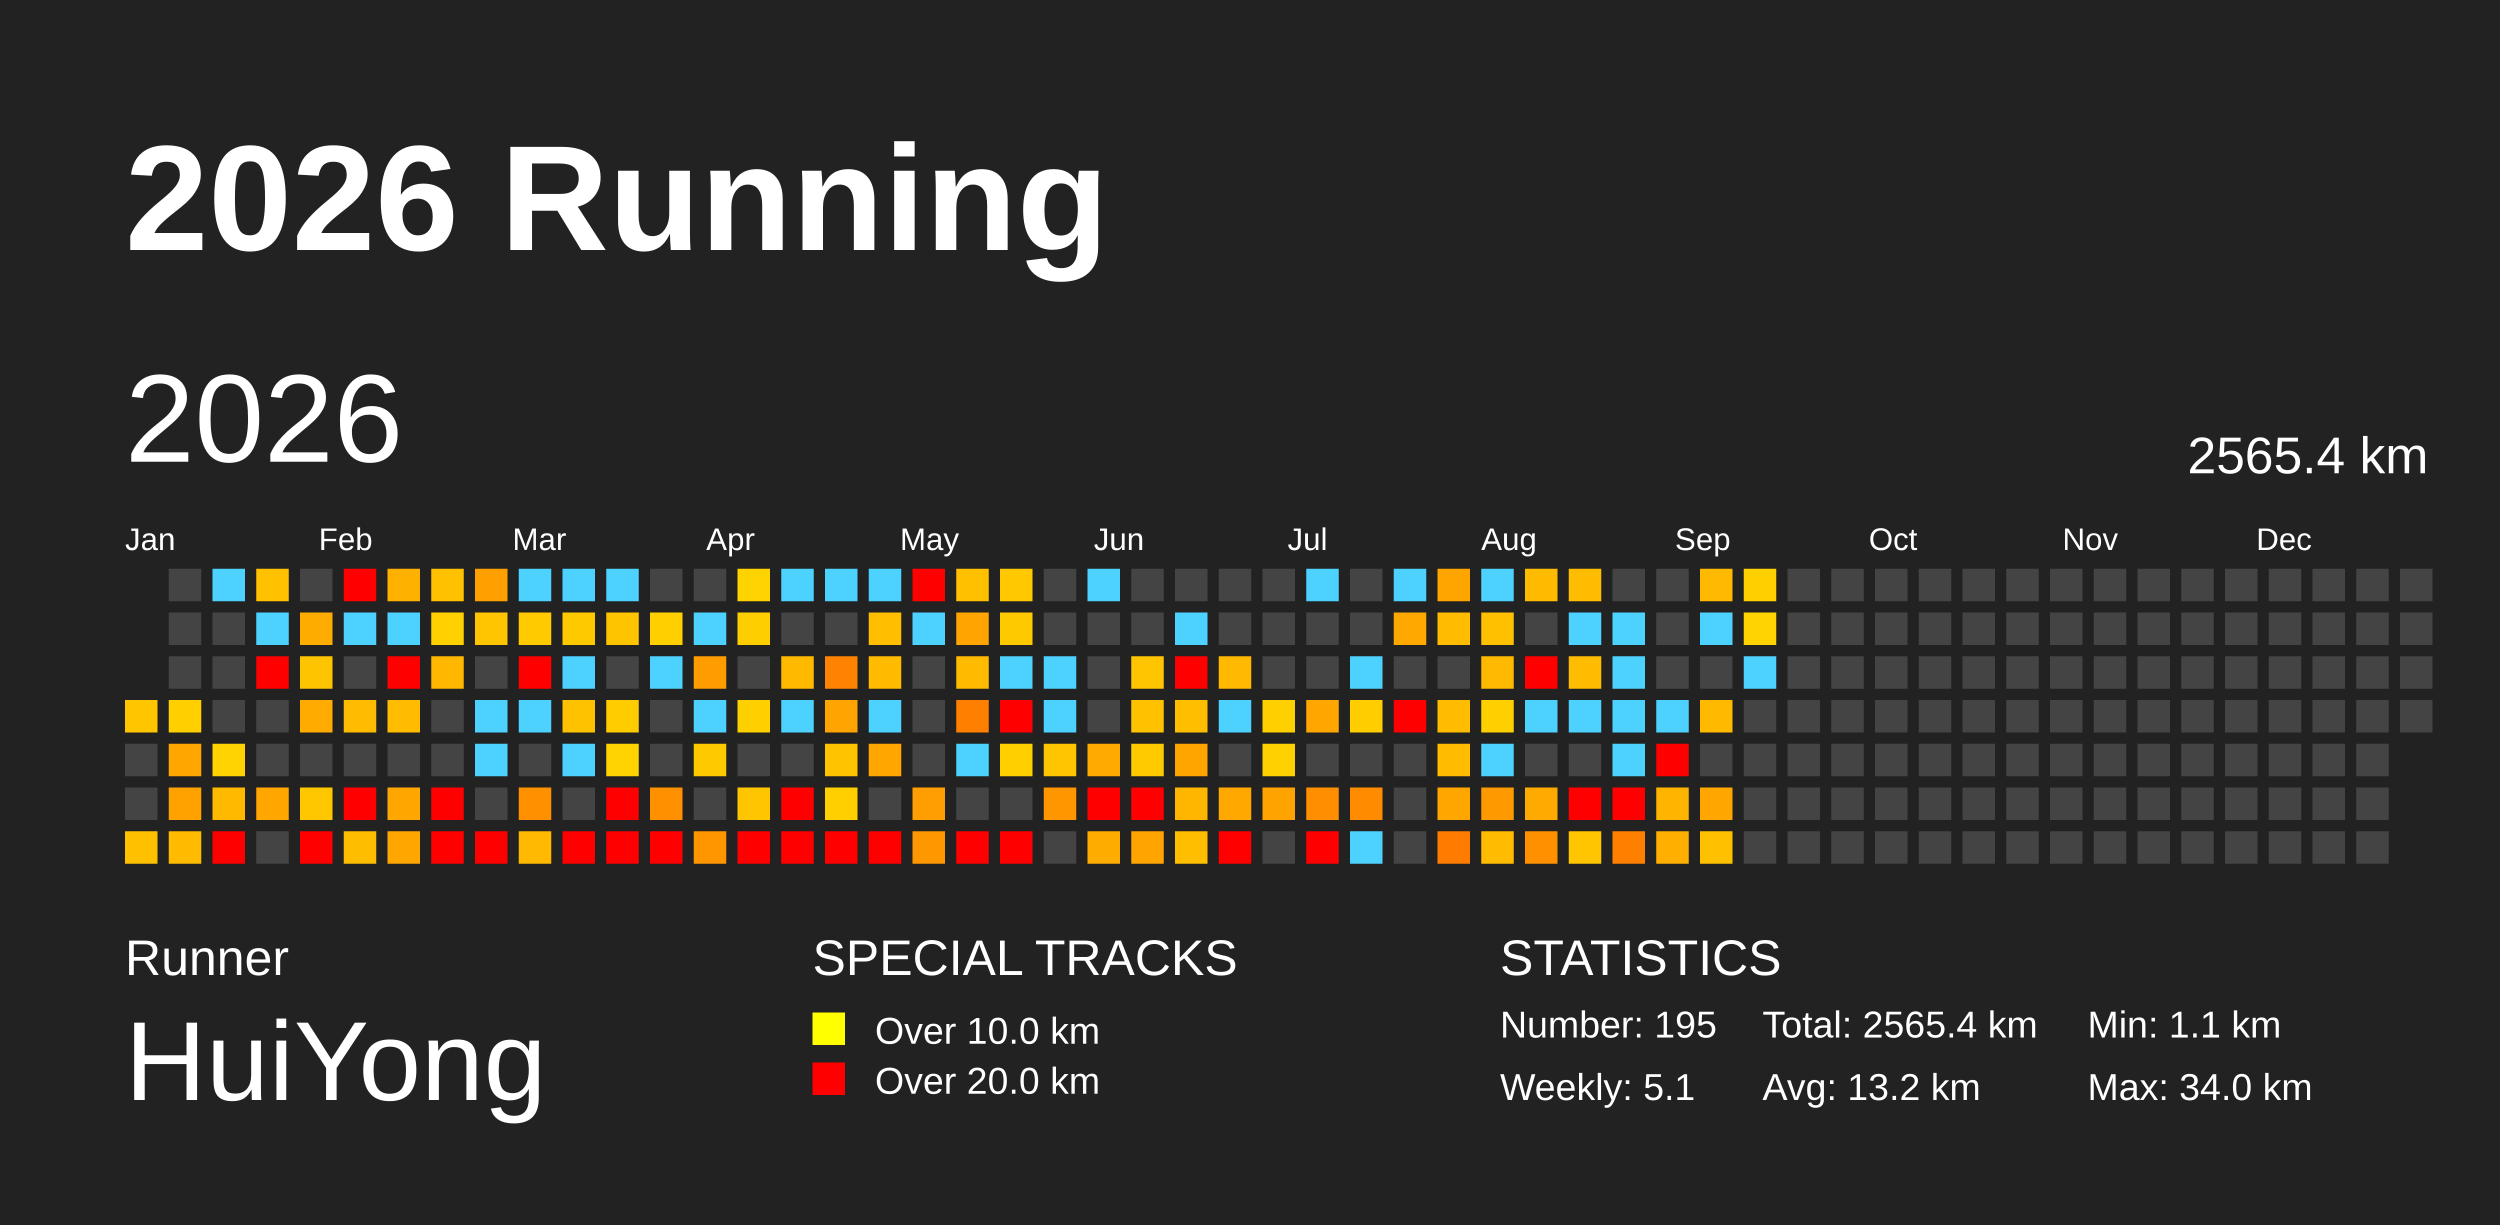
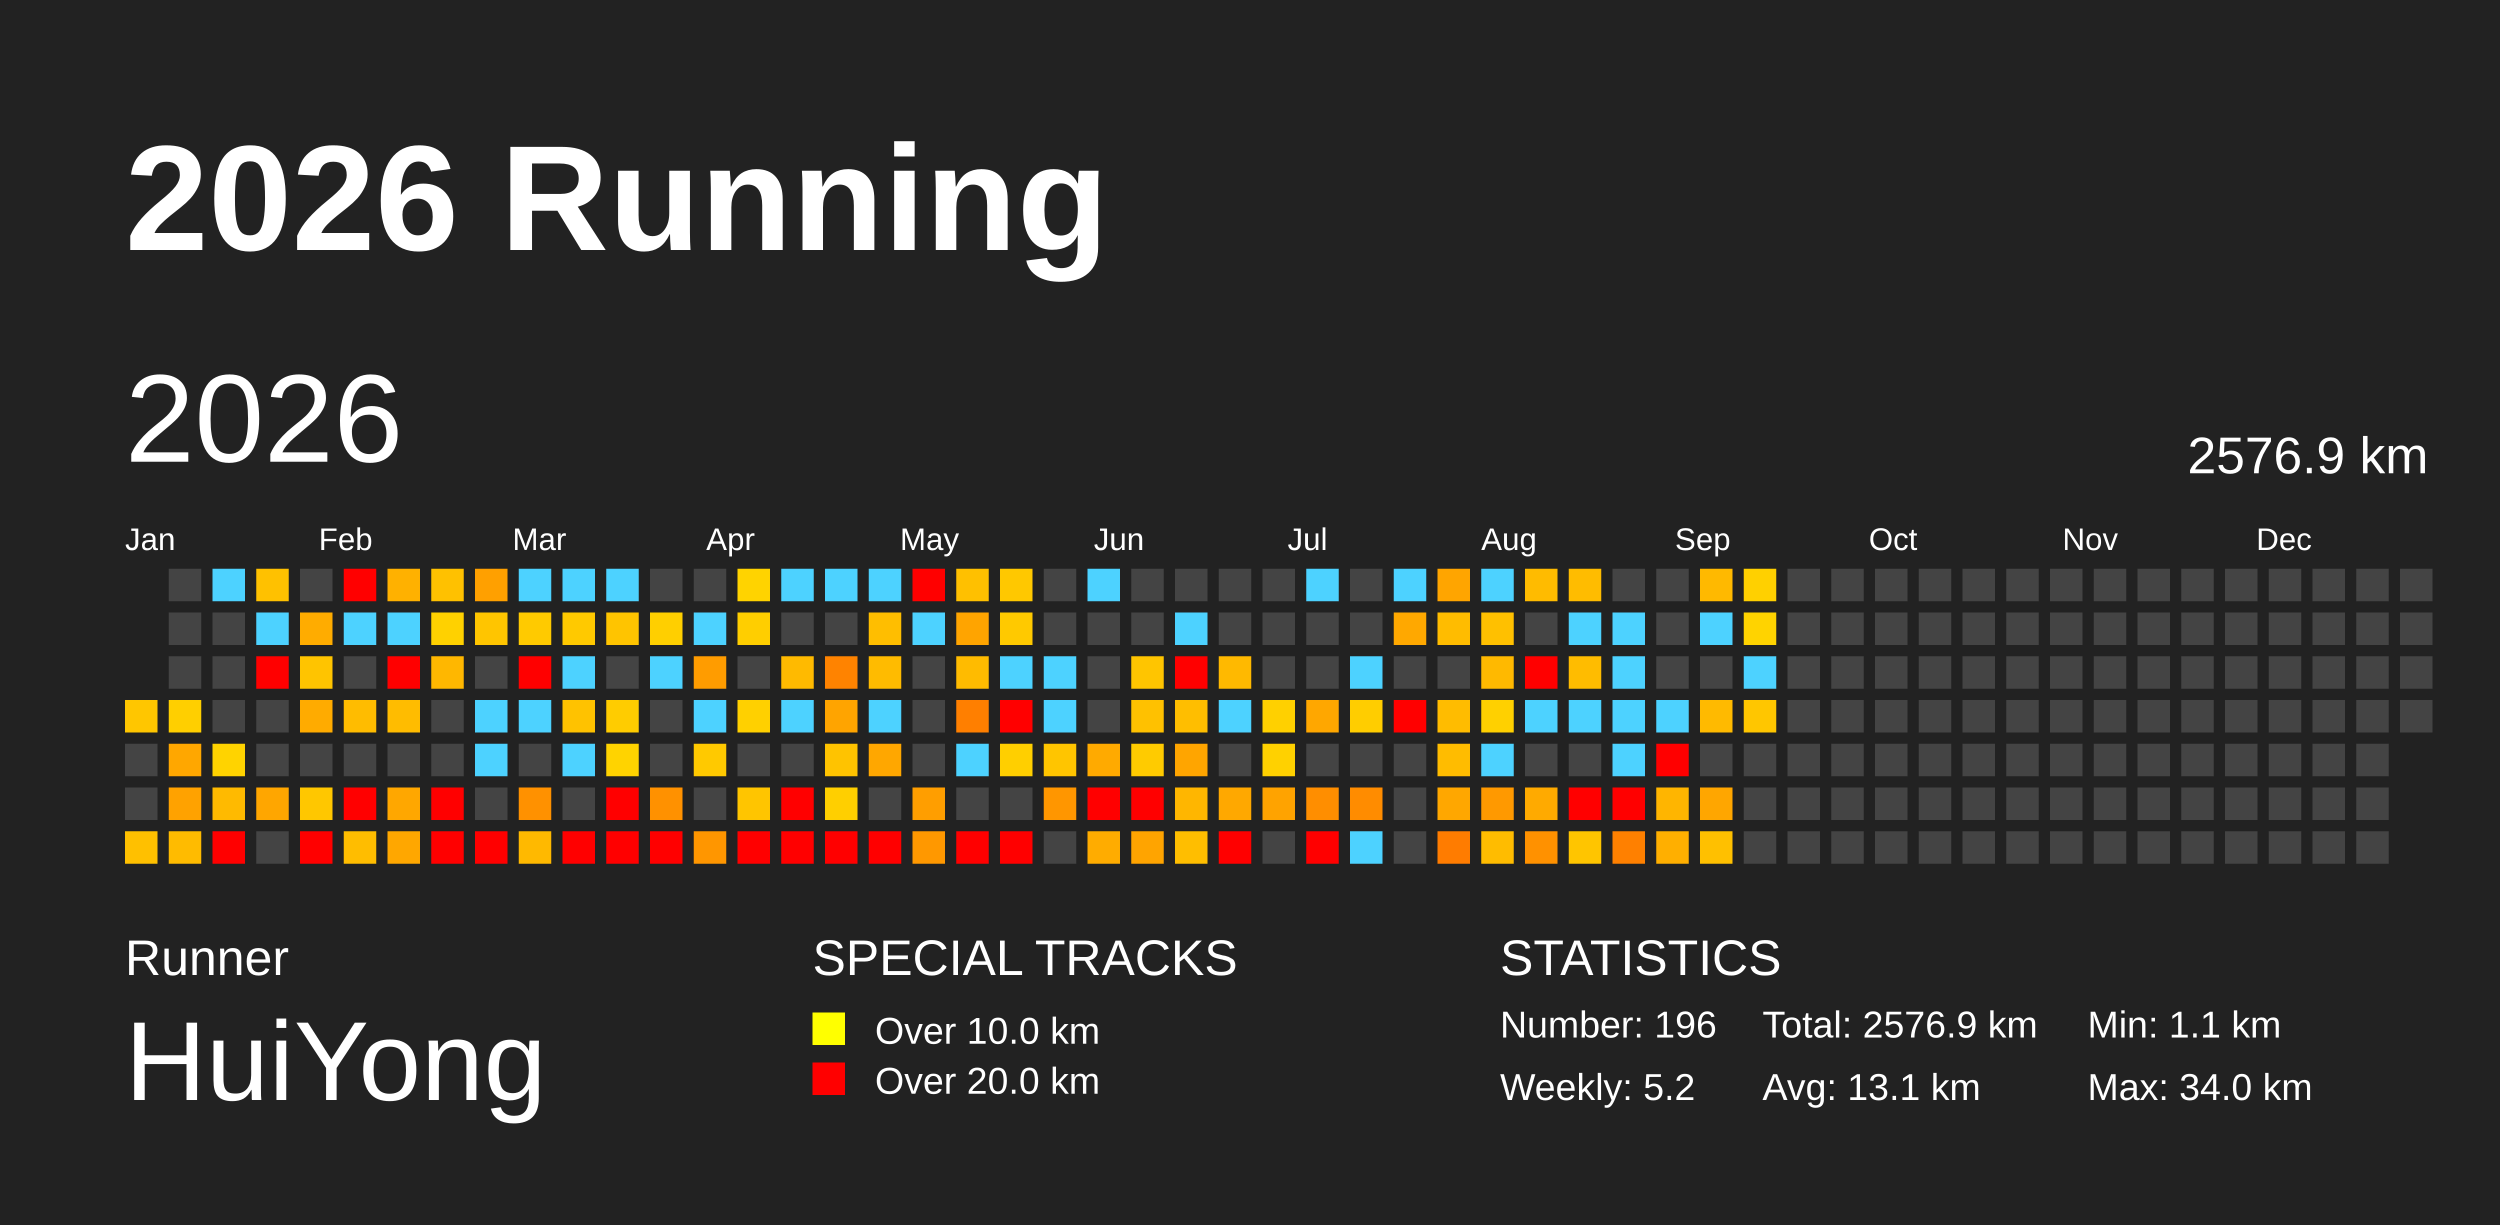
<svg xmlns="http://www.w3.org/2000/svg" baseProfile="full" height="98mm" version="1.1" viewBox="0,0,200,98" width="200mm">
  <defs />
  <rect fill="#222222" height="98" width="200" x="0" y="0" />
  <text fill="#FFFFFF" style="font-size:12px; font-family:Arial; font-weight:bold;" x="10" y="20">2026 Running</text>
  <text fill="#FFFFFF" style="font-size:4px; font-family:Arial" x="10" y="78">Runner</text>
  <text fill="#FFFFFF" style="font-size:9px; font-family:Arial" x="10" y="88">HuiYong</text>
  <text fill="#FFFFFF" style="font-size:4px; font-family:Arial" x="65" y="78">SPECIAL TRACKS</text>
  <rect fill="yellow" height="2.6" width="2.6" x="65" y="81" />
  <text fill="#FFFFFF" style="font-size:3px; font-family:Arial" x="70" y="83.5">Over 10.0 km</text>
  <rect fill="red" height="2.6" width="2.6" x="65" y="85" />
  <text fill="#FFFFFF" style="font-size:3px; font-family:Arial" x="70" y="87.5">Over 20.0 km</text>
  <text fill="#FFFFFF" style="font-size:4px; font-family:Arial" x="120" y="78">STATISTICS</text>
-   <text fill="#FFFFFF" style="font-size:3px; font-family:Arial" x="120" y="83">Number: 195</text>
-   <text fill="#FFFFFF" style="font-size:3px; font-family:Arial" x="120" y="88">Weekly: 5.1</text>
-   <text fill="#FFFFFF" style="font-size:3px; font-family:Arial" x="141" y="83">Total: 2565.4 km</text>
-   <text fill="#FFFFFF" style="font-size:3px; font-family:Arial" x="141" y="88">Avg: 13.2 km</text>
+   <text fill="#FFFFFF" style="font-size:3px; font-family:Arial" x="120" y="83">Number: 196</text>
+   <text fill="#FFFFFF" style="font-size:3px; font-family:Arial" x="120" y="88">Weekly: 5.2</text>
+   <text fill="#FFFFFF" style="font-size:3px; font-family:Arial" x="141" y="83">Total: 2576.9 km</text>
+   <text fill="#FFFFFF" style="font-size:3px; font-family:Arial" x="141" y="88">Avg: 13.1 km</text>
  <text fill="#FFFFFF" style="font-size:3px; font-family:Arial" x="167" y="83">Min: 1.1 km</text>
  <text fill="#FFFFFF" style="font-size:3px; font-family:Arial" x="167" y="88">Max: 34.0 km</text>
  <text dominant-baseline="hanging" fill="#FFFFFF" style="font-size:10.0px; font-family:Arial;" x="10" y="30">2026</text>
-   <text dominant-baseline="hanging" fill="#FFFFFF" style="font-size:4.125px; font-family:Arial;" x="175" y="35">2565.4 km</text>
+   <text dominant-baseline="hanging" fill="#FFFFFF" style="font-size:4.125px; font-family:Arial;" x="175" y="35">2576.9 km</text>
  <text fill="#FFFFFF" style="font-size:2.5px; font-family:Arial" x="10.0" y="44">Jan</text>
  <text fill="#FFFFFF" style="font-size:2.5px; font-family:Arial" x="25.5" y="44">Feb</text>
  <text fill="#FFFFFF" style="font-size:2.5px; font-family:Arial" x="41.0" y="44">Mar</text>
  <text fill="#FFFFFF" style="font-size:2.5px; font-family:Arial" x="56.5" y="44">Apr</text>
  <text fill="#FFFFFF" style="font-size:2.5px; font-family:Arial" x="72.0" y="44">May</text>
  <text fill="#FFFFFF" style="font-size:2.5px; font-family:Arial" x="87.5" y="44">Jun</text>
  <text fill="#FFFFFF" style="font-size:2.5px; font-family:Arial" x="103.0" y="44">Jul</text>
  <text fill="#FFFFFF" style="font-size:2.5px; font-family:Arial" x="118.5" y="44">Aug</text>
  <text fill="#FFFFFF" style="font-size:2.5px; font-family:Arial" x="134.0" y="44">Sep</text>
  <text fill="#FFFFFF" style="font-size:2.5px; font-family:Arial" x="149.5" y="44">Oct</text>
  <text fill="#FFFFFF" style="font-size:2.5px; font-family:Arial" x="165.0" y="44">Nov</text>
  <text fill="#FFFFFF" style="font-size:2.5px; font-family:Arial" x="180.5" y="44">Dec</text>
  <rect fill="#ffc600" height="2.6" width="2.6" x="10.0" y="56.0" />
  <rect fill="#444444" height="2.6" width="2.6" x="10.0" y="59.5" />
  <rect fill="#444444" height="2.6" width="2.6" x="10.0" y="63.0" />
  <rect fill="#ffc000" height="2.6" width="2.6" x="10.0" y="66.5" />
  <rect fill="#444444" height="2.6" width="2.6" x="13.5" y="45.5" />
  <rect fill="#444444" height="2.6" width="2.6" x="13.5" y="49.0" />
  <rect fill="#444444" height="2.6" width="2.6" x="13.5" y="52.5" />
  <rect fill="#ffcf00" height="2.6" width="2.6" x="13.5" y="56.0" />
  <rect fill="#ffa700" height="2.6" width="2.6" x="13.5" y="59.5" />
  <rect fill="#ffa200" height="2.6" width="2.6" x="13.5" y="63.0" />
  <rect fill="#ffbb00" height="2.6" width="2.6" x="13.5" y="66.5" />
  <rect fill="#4dd2ff" height="2.6" width="2.6" x="17.0" y="45.5" />
  <rect fill="#444444" height="2.6" width="2.6" x="17.0" y="49.0" />
  <rect fill="#444444" height="2.6" width="2.6" x="17.0" y="52.5" />
  <rect fill="#444444" height="2.6" width="2.6" x="17.0" y="56.0" />
  <rect fill="#ffd300" height="2.6" width="2.6" x="17.0" y="59.5" />
  <rect fill="#ffba00" height="2.6" width="2.6" x="17.0" y="63.0" />
  <rect fill="red" height="2.6" width="2.6" x="17.0" y="66.5" />
  <rect fill="#ffc100" height="2.6" width="2.6" x="20.5" y="45.5" />
  <rect fill="#4dd2ff" height="2.6" width="2.6" x="20.5" y="49.0" />
  <rect fill="red" height="2.6" width="2.6" x="20.5" y="52.5" />
  <rect fill="#444444" height="2.6" width="2.6" x="20.5" y="56.0" />
  <rect fill="#444444" height="2.6" width="2.6" x="20.5" y="59.5" />
  <rect fill="#ffa600" height="2.6" width="2.6" x="20.5" y="63.0" />
  <rect fill="#444444" height="2.6" width="2.6" x="20.5" y="66.5" />
  <rect fill="#444444" height="2.6" width="2.6" x="24.0" y="45.5" />
  <rect fill="#ffac00" height="2.6" width="2.6" x="24.0" y="49.0" />
  <rect fill="#ffc400" height="2.6" width="2.6" x="24.0" y="52.5" />
  <rect fill="#ffab00" height="2.6" width="2.6" x="24.0" y="56.0" />
  <rect fill="#444444" height="2.6" width="2.6" x="24.0" y="59.5" />
  <rect fill="#ffc700" height="2.6" width="2.6" x="24.0" y="63.0" />
  <rect fill="red" height="2.6" width="2.6" x="24.0" y="66.5" />
  <rect fill="red" height="2.6" width="2.6" x="27.5" y="45.5" />
  <rect fill="#4dd2ff" height="2.6" width="2.6" x="27.5" y="49.0" />
  <rect fill="#444444" height="2.6" width="2.6" x="27.5" y="52.5" />
  <rect fill="#ffbc00" height="2.6" width="2.6" x="27.5" y="56.0" />
  <rect fill="#444444" height="2.6" width="2.6" x="27.5" y="59.5" />
  <rect fill="red" height="2.6" width="2.6" x="27.5" y="63.0" />
  <rect fill="#ffbd00" height="2.6" width="2.6" x="27.5" y="66.5" />
  <rect fill="#ffb100" height="2.6" width="2.6" x="31.0" y="45.5" />
  <rect fill="#4dd2ff" height="2.6" width="2.6" x="31.0" y="49.0" />
  <rect fill="red" height="2.6" width="2.6" x="31.0" y="52.5" />
  <rect fill="#ffbc00" height="2.6" width="2.6" x="31.0" y="56.0" />
  <rect fill="#444444" height="2.6" width="2.6" x="31.0" y="59.5" />
  <rect fill="#ffa700" height="2.6" width="2.6" x="31.0" y="63.0" />
  <rect fill="#ffa700" height="2.6" width="2.6" x="31.0" y="66.5" />
  <rect fill="#ffc100" height="2.6" width="2.6" x="34.5" y="45.5" />
  <rect fill="#ffd100" height="2.6" width="2.6" x="34.5" y="49.0" />
  <rect fill="#ffb700" height="2.6" width="2.6" x="34.5" y="52.5" />
  <rect fill="#444444" height="2.6" width="2.6" x="34.5" y="56.0" />
  <rect fill="#444444" height="2.6" width="2.6" x="34.5" y="59.5" />
  <rect fill="red" height="2.6" width="2.6" x="34.5" y="63.0" />
  <rect fill="red" height="2.6" width="2.6" x="34.5" y="66.5" />
  <rect fill="#ffa000" height="2.6" width="2.6" x="38.0" y="45.5" />
  <rect fill="#ffc500" height="2.6" width="2.6" x="38.0" y="49.0" />
  <rect fill="#444444" height="2.6" width="2.6" x="38.0" y="52.5" />
  <rect fill="#4dd2ff" height="2.6" width="2.6" x="38.0" y="56.0" />
  <rect fill="#4dd2ff" height="2.6" width="2.6" x="38.0" y="59.5" />
  <rect fill="#444444" height="2.6" width="2.6" x="38.0" y="63.0" />
  <rect fill="red" height="2.6" width="2.6" x="38.0" y="66.5" />
  <rect fill="#4dd2ff" height="2.6" width="2.6" x="41.5" y="45.5" />
  <rect fill="#ffca00" height="2.6" width="2.6" x="41.5" y="49.0" />
  <rect fill="red" height="2.6" width="2.6" x="41.5" y="52.5" />
  <rect fill="#4dd2ff" height="2.6" width="2.6" x="41.5" y="56.0" />
  <rect fill="#444444" height="2.6" width="2.6" x="41.5" y="59.5" />
  <rect fill="#ff9100" height="2.6" width="2.6" x="41.5" y="63.0" />
  <rect fill="#ffb900" height="2.6" width="2.6" x="41.5" y="66.5" />
  <rect fill="#4dd2ff" height="2.6" width="2.6" x="45.0" y="45.5" />
  <rect fill="#ffc900" height="2.6" width="2.6" x="45.0" y="49.0" />
  <rect fill="#4dd2ff" height="2.6" width="2.6" x="45.0" y="52.5" />
  <rect fill="#ffc200" height="2.6" width="2.6" x="45.0" y="56.0" />
  <rect fill="#4dd2ff" height="2.6" width="2.6" x="45.0" y="59.5" />
  <rect fill="#444444" height="2.6" width="2.6" x="45.0" y="63.0" />
  <rect fill="red" height="2.6" width="2.6" x="45.0" y="66.5" />
  <rect fill="#4dd2ff" height="2.6" width="2.6" x="48.5" y="45.5" />
  <rect fill="#ffc400" height="2.6" width="2.6" x="48.5" y="49.0" />
  <rect fill="#444444" height="2.6" width="2.6" x="48.5" y="52.5" />
  <rect fill="#ffcc00" height="2.6" width="2.6" x="48.5" y="56.0" />
  <rect fill="#ffd300" height="2.6" width="2.6" x="48.5" y="59.5" />
  <rect fill="red" height="2.6" width="2.6" x="48.5" y="63.0" />
  <rect fill="red" height="2.6" width="2.6" x="48.5" y="66.5" />
  <rect fill="#444444" height="2.6" width="2.6" x="52.0" y="45.5" />
  <rect fill="#ffcf00" height="2.6" width="2.6" x="52.0" y="49.0" />
  <rect fill="#4dd2ff" height="2.6" width="2.6" x="52.0" y="52.5" />
  <rect fill="#444444" height="2.6" width="2.6" x="52.0" y="56.0" />
  <rect fill="#444444" height="2.6" width="2.6" x="52.0" y="59.5" />
  <rect fill="#ff9100" height="2.6" width="2.6" x="52.0" y="63.0" />
  <rect fill="red" height="2.6" width="2.6" x="52.0" y="66.5" />
  <rect fill="#444444" height="2.6" width="2.6" x="55.5" y="45.5" />
  <rect fill="#4dd2ff" height="2.6" width="2.6" x="55.5" y="49.0" />
  <rect fill="#ff9c00" height="2.6" width="2.6" x="55.5" y="52.5" />
  <rect fill="#4dd2ff" height="2.6" width="2.6" x="55.5" y="56.0" />
  <rect fill="#ffc900" height="2.6" width="2.6" x="55.5" y="59.5" />
  <rect fill="#444444" height="2.6" width="2.6" x="55.5" y="63.0" />
  <rect fill="#ff9600" height="2.6" width="2.6" x="55.5" y="66.5" />
  <rect fill="#ffd300" height="2.6" width="2.6" x="59.0" y="45.5" />
  <rect fill="#ffce00" height="2.6" width="2.6" x="59.0" y="49.0" />
  <rect fill="#444444" height="2.6" width="2.6" x="59.0" y="52.5" />
  <rect fill="#ffd000" height="2.6" width="2.6" x="59.0" y="56.0" />
  <rect fill="#444444" height="2.6" width="2.6" x="59.0" y="59.5" />
  <rect fill="#ffc500" height="2.6" width="2.6" x="59.0" y="63.0" />
  <rect fill="red" height="2.6" width="2.6" x="59.0" y="66.5" />
  <rect fill="#4dd2ff" height="2.6" width="2.6" x="62.5" y="45.5" />
  <rect fill="#444444" height="2.6" width="2.6" x="62.5" y="49.0" />
  <rect fill="#ffba00" height="2.6" width="2.6" x="62.5" y="52.5" />
  <rect fill="#4dd2ff" height="2.6" width="2.6" x="62.5" y="56.0" />
  <rect fill="#444444" height="2.6" width="2.6" x="62.5" y="59.5" />
  <rect fill="red" height="2.6" width="2.6" x="62.5" y="63.0" />
  <rect fill="red" height="2.6" width="2.6" x="62.5" y="66.5" />
  <rect fill="#4dd2ff" height="2.6" width="2.6" x="66.0" y="45.5" />
  <rect fill="#444444" height="2.6" width="2.6" x="66.0" y="49.0" />
  <rect fill="#ff8300" height="2.6" width="2.6" x="66.0" y="52.5" />
  <rect fill="#ffa400" height="2.6" width="2.6" x="66.0" y="56.0" />
  <rect fill="#ffc300" height="2.6" width="2.6" x="66.0" y="59.5" />
  <rect fill="#ffcf00" height="2.6" width="2.6" x="66.0" y="63.0" />
  <rect fill="red" height="2.6" width="2.6" x="66.0" y="66.5" />
  <rect fill="#4dd2ff" height="2.6" width="2.6" x="69.5" y="45.5" />
  <rect fill="#ffbe00" height="2.6" width="2.6" x="69.5" y="49.0" />
  <rect fill="#ffbb00" height="2.6" width="2.6" x="69.5" y="52.5" />
  <rect fill="#4dd2ff" height="2.6" width="2.6" x="69.5" y="56.0" />
  <rect fill="#ffa700" height="2.6" width="2.6" x="69.5" y="59.5" />
  <rect fill="#444444" height="2.6" width="2.6" x="69.5" y="63.0" />
  <rect fill="red" height="2.6" width="2.6" x="69.5" y="66.5" />
  <rect fill="red" height="2.6" width="2.6" x="73.0" y="45.5" />
  <rect fill="#4dd2ff" height="2.6" width="2.6" x="73.0" y="49.0" />
  <rect fill="#444444" height="2.6" width="2.6" x="73.0" y="52.5" />
  <rect fill="#444444" height="2.6" width="2.6" x="73.0" y="56.0" />
  <rect fill="#444444" height="2.6" width="2.6" x="73.0" y="59.5" />
  <rect fill="#ff9e00" height="2.6" width="2.6" x="73.0" y="63.0" />
  <rect fill="#ff9800" height="2.6" width="2.6" x="73.0" y="66.5" />
  <rect fill="#ffc000" height="2.6" width="2.6" x="76.5" y="45.5" />
  <rect fill="#ffa400" height="2.6" width="2.6" x="76.5" y="49.0" />
  <rect fill="#ffbb00" height="2.6" width="2.6" x="76.5" y="52.5" />
  <rect fill="#ff7f00" height="2.6" width="2.6" x="76.5" y="56.0" />
  <rect fill="#4dd2ff" height="2.6" width="2.6" x="76.5" y="59.5" />
  <rect fill="#444444" height="2.6" width="2.6" x="76.5" y="63.0" />
  <rect fill="red" height="2.6" width="2.6" x="76.5" y="66.5" />
  <rect fill="#ffc800" height="2.6" width="2.6" x="80.0" y="45.5" />
  <rect fill="#ffc900" height="2.6" width="2.6" x="80.0" y="49.0" />
  <rect fill="#4dd2ff" height="2.6" width="2.6" x="80.0" y="52.5" />
  <rect fill="red" height="2.6" width="2.6" x="80.0" y="56.0" />
  <rect fill="#ffcf00" height="2.6" width="2.6" x="80.0" y="59.5" />
  <rect fill="#444444" height="2.6" width="2.6" x="80.0" y="63.0" />
  <rect fill="red" height="2.6" width="2.6" x="80.0" y="66.5" />
  <rect fill="#444444" height="2.6" width="2.6" x="83.5" y="45.5" />
  <rect fill="#444444" height="2.6" width="2.6" x="83.5" y="49.0" />
  <rect fill="#4dd2ff" height="2.6" width="2.6" x="83.5" y="52.5" />
  <rect fill="#4dd2ff" height="2.6" width="2.6" x="83.5" y="56.0" />
  <rect fill="#ffc500" height="2.6" width="2.6" x="83.5" y="59.5" />
  <rect fill="#ff9600" height="2.6" width="2.6" x="83.5" y="63.0" />
  <rect fill="#444444" height="2.6" width="2.6" x="83.5" y="66.5" />
  <rect fill="#4dd2ff" height="2.6" width="2.6" x="87.0" y="45.5" />
  <rect fill="#444444" height="2.6" width="2.6" x="87.0" y="49.0" />
  <rect fill="#444444" height="2.6" width="2.6" x="87.0" y="52.5" />
  <rect fill="#444444" height="2.6" width="2.6" x="87.0" y="56.0" />
  <rect fill="#ffaa00" height="2.6" width="2.6" x="87.0" y="59.5" />
  <rect fill="red" height="2.6" width="2.6" x="87.0" y="63.0" />
  <rect fill="#ffac00" height="2.6" width="2.6" x="87.0" y="66.5" />
  <rect fill="#444444" height="2.6" width="2.6" x="90.5" y="45.5" />
  <rect fill="#444444" height="2.6" width="2.6" x="90.5" y="49.0" />
  <rect fill="#ffc500" height="2.6" width="2.6" x="90.5" y="52.5" />
  <rect fill="#ffc100" height="2.6" width="2.6" x="90.5" y="56.0" />
  <rect fill="#ffcb00" height="2.6" width="2.6" x="90.5" y="59.5" />
  <rect fill="red" height="2.6" width="2.6" x="90.5" y="63.0" />
  <rect fill="#ffa400" height="2.6" width="2.6" x="90.5" y="66.5" />
  <rect fill="#444444" height="2.6" width="2.6" x="94.0" y="45.5" />
  <rect fill="#4dd2ff" height="2.6" width="2.6" x="94.0" y="49.0" />
  <rect fill="red" height="2.6" width="2.6" x="94.0" y="52.5" />
  <rect fill="#ffbe00" height="2.6" width="2.6" x="94.0" y="56.0" />
  <rect fill="#ffa500" height="2.6" width="2.6" x="94.0" y="59.5" />
  <rect fill="#ffb600" height="2.6" width="2.6" x="94.0" y="63.0" />
  <rect fill="#ffbe00" height="2.6" width="2.6" x="94.0" y="66.5" />
  <rect fill="#444444" height="2.6" width="2.6" x="97.5" y="45.5" />
  <rect fill="#444444" height="2.6" width="2.6" x="97.5" y="49.0" />
  <rect fill="#ffb900" height="2.6" width="2.6" x="97.5" y="52.5" />
  <rect fill="#4dd2ff" height="2.6" width="2.6" x="97.5" y="56.0" />
  <rect fill="#444444" height="2.6" width="2.6" x="97.5" y="59.5" />
  <rect fill="#ffa800" height="2.6" width="2.6" x="97.5" y="63.0" />
  <rect fill="red" height="2.6" width="2.6" x="97.5" y="66.5" />
  <rect fill="#444444" height="2.6" width="2.6" x="101.0" y="45.5" />
  <rect fill="#444444" height="2.6" width="2.6" x="101.0" y="49.0" />
  <rect fill="#444444" height="2.6" width="2.6" x="101.0" y="52.5" />
  <rect fill="#ffd000" height="2.6" width="2.6" x="101.0" y="56.0" />
  <rect fill="#ffd100" height="2.6" width="2.6" x="101.0" y="59.5" />
  <rect fill="#ffa300" height="2.6" width="2.6" x="101.0" y="63.0" />
  <rect fill="#444444" height="2.6" width="2.6" x="101.0" y="66.5" />
  <rect fill="#4dd2ff" height="2.6" width="2.6" x="104.5" y="45.5" />
  <rect fill="#444444" height="2.6" width="2.6" x="104.5" y="49.0" />
  <rect fill="#444444" height="2.6" width="2.6" x="104.5" y="52.5" />
  <rect fill="#ffa700" height="2.6" width="2.6" x="104.5" y="56.0" />
  <rect fill="#444444" height="2.6" width="2.6" x="104.5" y="59.5" />
  <rect fill="#ff8e00" height="2.6" width="2.6" x="104.5" y="63.0" />
  <rect fill="red" height="2.6" width="2.6" x="104.5" y="66.5" />
  <rect fill="#444444" height="2.6" width="2.6" x="108.0" y="45.5" />
  <rect fill="#444444" height="2.6" width="2.6" x="108.0" y="49.0" />
  <rect fill="#4dd2ff" height="2.6" width="2.6" x="108.0" y="52.5" />
  <rect fill="#ffcd00" height="2.6" width="2.6" x="108.0" y="56.0" />
  <rect fill="#444444" height="2.6" width="2.6" x="108.0" y="59.5" />
  <rect fill="#ff8c00" height="2.6" width="2.6" x="108.0" y="63.0" />
  <rect fill="#4dd2ff" height="2.6" width="2.6" x="108.0" y="66.5" />
  <rect fill="#4dd2ff" height="2.6" width="2.6" x="111.5" y="45.5" />
  <rect fill="#ffa800" height="2.6" width="2.6" x="111.5" y="49.0" />
  <rect fill="#444444" height="2.6" width="2.6" x="111.5" y="52.5" />
  <rect fill="red" height="2.6" width="2.6" x="111.5" y="56.0" />
  <rect fill="#444444" height="2.6" width="2.6" x="111.5" y="59.5" />
  <rect fill="#444444" height="2.6" width="2.6" x="111.5" y="63.0" />
  <rect fill="#444444" height="2.6" width="2.6" x="111.5" y="66.5" />
  <rect fill="#ffa500" height="2.6" width="2.6" x="115.0" y="45.5" />
  <rect fill="#ffbc00" height="2.6" width="2.6" x="115.0" y="49.0" />
  <rect fill="#444444" height="2.6" width="2.6" x="115.0" y="52.5" />
  <rect fill="#ffbc00" height="2.6" width="2.6" x="115.0" y="56.0" />
  <rect fill="#ffbc00" height="2.6" width="2.6" x="115.0" y="59.5" />
  <rect fill="#ffa700" height="2.6" width="2.6" x="115.0" y="63.0" />
  <rect fill="#ff7c00" height="2.6" width="2.6" x="115.0" y="66.5" />
  <rect fill="#4dd2ff" height="2.6" width="2.6" x="118.5" y="45.5" />
  <rect fill="#ffc000" height="2.6" width="2.6" x="118.5" y="49.0" />
  <rect fill="#ffb900" height="2.6" width="2.6" x="118.5" y="52.5" />
  <rect fill="#ffd000" height="2.6" width="2.6" x="118.5" y="56.0" />
  <rect fill="#4dd2ff" height="2.6" width="2.6" x="118.5" y="59.5" />
  <rect fill="#ff9900" height="2.6" width="2.6" x="118.5" y="63.0" />
  <rect fill="#ffbc00" height="2.6" width="2.6" x="118.5" y="66.5" />
  <rect fill="#ffbb00" height="2.6" width="2.6" x="122.0" y="45.5" />
  <rect fill="#444444" height="2.6" width="2.6" x="122.0" y="49.0" />
  <rect fill="red" height="2.6" width="2.6" x="122.0" y="52.5" />
  <rect fill="#4dd2ff" height="2.6" width="2.6" x="122.0" y="56.0" />
  <rect fill="#444444" height="2.6" width="2.6" x="122.0" y="59.5" />
  <rect fill="#ffaa00" height="2.6" width="2.6" x="122.0" y="63.0" />
  <rect fill="#ff9100" height="2.6" width="2.6" x="122.0" y="66.5" />
  <rect fill="#ffbc00" height="2.6" width="2.6" x="125.5" y="45.5" />
  <rect fill="#4dd2ff" height="2.6" width="2.6" x="125.5" y="49.0" />
  <rect fill="#ffbc00" height="2.6" width="2.6" x="125.5" y="52.5" />
  <rect fill="#4dd2ff" height="2.6" width="2.6" x="125.5" y="56.0" />
  <rect fill="#444444" height="2.6" width="2.6" x="125.5" y="59.5" />
  <rect fill="red" height="2.6" width="2.6" x="125.5" y="63.0" />
  <rect fill="#ffc500" height="2.6" width="2.6" x="125.5" y="66.5" />
  <rect fill="#444444" height="2.6" width="2.6" x="129.0" y="45.5" />
  <rect fill="#4dd2ff" height="2.6" width="2.6" x="129.0" y="49.0" />
  <rect fill="#4dd2ff" height="2.6" width="2.6" x="129.0" y="52.5" />
  <rect fill="#4dd2ff" height="2.6" width="2.6" x="129.0" y="56.0" />
  <rect fill="#4dd2ff" height="2.6" width="2.6" x="129.0" y="59.5" />
  <rect fill="red" height="2.6" width="2.6" x="129.0" y="63.0" />
  <rect fill="#ff8000" height="2.6" width="2.6" x="129.0" y="66.5" />
  <rect fill="#444444" height="2.6" width="2.6" x="132.5" y="45.5" />
  <rect fill="#444444" height="2.6" width="2.6" x="132.5" y="49.0" />
  <rect fill="#444444" height="2.6" width="2.6" x="132.5" y="52.5" />
  <rect fill="#4dd2ff" height="2.6" width="2.6" x="132.5" y="56.0" />
  <rect fill="red" height="2.6" width="2.6" x="132.5" y="59.5" />
  <rect fill="#ffb500" height="2.6" width="2.6" x="132.5" y="63.0" />
  <rect fill="#ffaf00" height="2.6" width="2.6" x="132.5" y="66.5" />
  <rect fill="#ffb900" height="2.6" width="2.6" x="136.0" y="45.5" />
  <rect fill="#4dd2ff" height="2.6" width="2.6" x="136.0" y="49.0" />
  <rect fill="#444444" height="2.6" width="2.6" x="136.0" y="52.5" />
  <rect fill="#ffba00" height="2.6" width="2.6" x="136.0" y="56.0" />
  <rect fill="#444444" height="2.6" width="2.6" x="136.0" y="59.5" />
  <rect fill="#ffa600" height="2.6" width="2.6" x="136.0" y="63.0" />
  <rect fill="#ffc000" height="2.6" width="2.6" x="136.0" y="66.5" />
  <rect fill="#ffd000" height="2.6" width="2.6" x="139.5" y="45.5" />
  <rect fill="#ffd300" height="2.6" width="2.6" x="139.5" y="49.0" />
  <rect fill="#4dd2ff" height="2.6" width="2.6" x="139.5" y="52.5" />
-   <rect fill="#444444" height="2.6" width="2.6" x="139.5" y="56.0" />
+   <rect fill="#ffc600" height="2.6" width="2.6" x="139.5" y="56.0" />
  <rect fill="#444444" height="2.6" width="2.6" x="139.5" y="59.5" />
  <rect fill="#444444" height="2.6" width="2.6" x="139.5" y="63.0" />
  <rect fill="#444444" height="2.6" width="2.6" x="139.5" y="66.5" />
  <rect fill="#444444" height="2.6" width="2.6" x="143.0" y="45.5" />
  <rect fill="#444444" height="2.6" width="2.6" x="143.0" y="49.0" />
  <rect fill="#444444" height="2.6" width="2.6" x="143.0" y="52.5" />
  <rect fill="#444444" height="2.6" width="2.6" x="143.0" y="56.0" />
  <rect fill="#444444" height="2.6" width="2.6" x="143.0" y="59.5" />
  <rect fill="#444444" height="2.6" width="2.6" x="143.0" y="63.0" />
  <rect fill="#444444" height="2.6" width="2.6" x="143.0" y="66.5" />
  <rect fill="#444444" height="2.6" width="2.6" x="146.5" y="45.5" />
  <rect fill="#444444" height="2.6" width="2.6" x="146.5" y="49.0" />
  <rect fill="#444444" height="2.6" width="2.6" x="146.5" y="52.5" />
  <rect fill="#444444" height="2.6" width="2.6" x="146.5" y="56.0" />
  <rect fill="#444444" height="2.6" width="2.6" x="146.5" y="59.5" />
  <rect fill="#444444" height="2.6" width="2.6" x="146.5" y="63.0" />
  <rect fill="#444444" height="2.6" width="2.6" x="146.5" y="66.5" />
  <rect fill="#444444" height="2.6" width="2.6" x="150.0" y="45.5" />
  <rect fill="#444444" height="2.6" width="2.6" x="150.0" y="49.0" />
  <rect fill="#444444" height="2.6" width="2.6" x="150.0" y="52.5" />
  <rect fill="#444444" height="2.6" width="2.6" x="150.0" y="56.0" />
  <rect fill="#444444" height="2.6" width="2.6" x="150.0" y="59.5" />
  <rect fill="#444444" height="2.6" width="2.6" x="150.0" y="63.0" />
  <rect fill="#444444" height="2.6" width="2.6" x="150.0" y="66.5" />
  <rect fill="#444444" height="2.6" width="2.6" x="153.5" y="45.5" />
  <rect fill="#444444" height="2.6" width="2.6" x="153.5" y="49.0" />
  <rect fill="#444444" height="2.6" width="2.6" x="153.5" y="52.5" />
  <rect fill="#444444" height="2.6" width="2.6" x="153.5" y="56.0" />
  <rect fill="#444444" height="2.6" width="2.6" x="153.5" y="59.5" />
  <rect fill="#444444" height="2.6" width="2.6" x="153.5" y="63.0" />
  <rect fill="#444444" height="2.6" width="2.6" x="153.5" y="66.5" />
  <rect fill="#444444" height="2.6" width="2.6" x="157.0" y="45.5" />
  <rect fill="#444444" height="2.6" width="2.6" x="157.0" y="49.0" />
  <rect fill="#444444" height="2.6" width="2.6" x="157.0" y="52.5" />
  <rect fill="#444444" height="2.6" width="2.6" x="157.0" y="56.0" />
  <rect fill="#444444" height="2.6" width="2.6" x="157.0" y="59.5" />
  <rect fill="#444444" height="2.6" width="2.6" x="157.0" y="63.0" />
  <rect fill="#444444" height="2.6" width="2.6" x="157.0" y="66.5" />
  <rect fill="#444444" height="2.6" width="2.6" x="160.5" y="45.5" />
  <rect fill="#444444" height="2.6" width="2.6" x="160.5" y="49.0" />
  <rect fill="#444444" height="2.6" width="2.6" x="160.5" y="52.5" />
  <rect fill="#444444" height="2.6" width="2.6" x="160.5" y="56.0" />
  <rect fill="#444444" height="2.6" width="2.6" x="160.5" y="59.5" />
  <rect fill="#444444" height="2.6" width="2.6" x="160.5" y="63.0" />
  <rect fill="#444444" height="2.6" width="2.6" x="160.5" y="66.5" />
  <rect fill="#444444" height="2.6" width="2.6" x="164.0" y="45.5" />
  <rect fill="#444444" height="2.6" width="2.6" x="164.0" y="49.0" />
  <rect fill="#444444" height="2.6" width="2.6" x="164.0" y="52.5" />
  <rect fill="#444444" height="2.6" width="2.6" x="164.0" y="56.0" />
  <rect fill="#444444" height="2.6" width="2.6" x="164.0" y="59.5" />
  <rect fill="#444444" height="2.6" width="2.6" x="164.0" y="63.0" />
  <rect fill="#444444" height="2.6" width="2.6" x="164.0" y="66.5" />
  <rect fill="#444444" height="2.6" width="2.6" x="167.5" y="45.5" />
  <rect fill="#444444" height="2.6" width="2.6" x="167.5" y="49.0" />
  <rect fill="#444444" height="2.6" width="2.6" x="167.5" y="52.5" />
  <rect fill="#444444" height="2.6" width="2.6" x="167.5" y="56.0" />
  <rect fill="#444444" height="2.6" width="2.6" x="167.5" y="59.5" />
  <rect fill="#444444" height="2.6" width="2.6" x="167.5" y="63.0" />
  <rect fill="#444444" height="2.6" width="2.6" x="167.5" y="66.5" />
  <rect fill="#444444" height="2.6" width="2.6" x="171.0" y="45.5" />
  <rect fill="#444444" height="2.6" width="2.6" x="171.0" y="49.0" />
  <rect fill="#444444" height="2.6" width="2.6" x="171.0" y="52.5" />
  <rect fill="#444444" height="2.6" width="2.6" x="171.0" y="56.0" />
  <rect fill="#444444" height="2.6" width="2.6" x="171.0" y="59.5" />
  <rect fill="#444444" height="2.6" width="2.6" x="171.0" y="63.0" />
  <rect fill="#444444" height="2.6" width="2.6" x="171.0" y="66.5" />
  <rect fill="#444444" height="2.6" width="2.6" x="174.5" y="45.5" />
  <rect fill="#444444" height="2.6" width="2.6" x="174.5" y="49.0" />
  <rect fill="#444444" height="2.6" width="2.6" x="174.5" y="52.5" />
  <rect fill="#444444" height="2.6" width="2.6" x="174.5" y="56.0" />
  <rect fill="#444444" height="2.6" width="2.6" x="174.5" y="59.5" />
  <rect fill="#444444" height="2.6" width="2.6" x="174.5" y="63.0" />
  <rect fill="#444444" height="2.6" width="2.6" x="174.5" y="66.5" />
  <rect fill="#444444" height="2.6" width="2.6" x="178.0" y="45.5" />
  <rect fill="#444444" height="2.6" width="2.6" x="178.0" y="49.0" />
  <rect fill="#444444" height="2.6" width="2.6" x="178.0" y="52.5" />
  <rect fill="#444444" height="2.6" width="2.6" x="178.0" y="56.0" />
  <rect fill="#444444" height="2.6" width="2.6" x="178.0" y="59.5" />
  <rect fill="#444444" height="2.6" width="2.6" x="178.0" y="63.0" />
  <rect fill="#444444" height="2.6" width="2.6" x="178.0" y="66.5" />
  <rect fill="#444444" height="2.6" width="2.6" x="181.5" y="45.5" />
  <rect fill="#444444" height="2.6" width="2.6" x="181.5" y="49.0" />
  <rect fill="#444444" height="2.6" width="2.6" x="181.5" y="52.5" />
  <rect fill="#444444" height="2.6" width="2.6" x="181.5" y="56.0" />
  <rect fill="#444444" height="2.6" width="2.6" x="181.5" y="59.5" />
  <rect fill="#444444" height="2.6" width="2.6" x="181.5" y="63.0" />
  <rect fill="#444444" height="2.6" width="2.6" x="181.5" y="66.5" />
  <rect fill="#444444" height="2.6" width="2.6" x="185.0" y="45.5" />
  <rect fill="#444444" height="2.6" width="2.6" x="185.0" y="49.0" />
  <rect fill="#444444" height="2.6" width="2.6" x="185.0" y="52.5" />
  <rect fill="#444444" height="2.6" width="2.6" x="185.0" y="56.0" />
  <rect fill="#444444" height="2.6" width="2.6" x="185.0" y="59.5" />
  <rect fill="#444444" height="2.6" width="2.6" x="185.0" y="63.0" />
  <rect fill="#444444" height="2.6" width="2.6" x="185.0" y="66.5" />
  <rect fill="#444444" height="2.6" width="2.6" x="188.5" y="45.5" />
  <rect fill="#444444" height="2.6" width="2.6" x="188.5" y="49.0" />
  <rect fill="#444444" height="2.6" width="2.6" x="188.5" y="52.5" />
  <rect fill="#444444" height="2.6" width="2.6" x="188.5" y="56.0" />
  <rect fill="#444444" height="2.6" width="2.6" x="188.5" y="59.5" />
  <rect fill="#444444" height="2.6" width="2.6" x="188.5" y="63.0" />
  <rect fill="#444444" height="2.6" width="2.6" x="188.5" y="66.5" />
  <rect fill="#444444" height="2.6" width="2.6" x="192.0" y="45.5" />
  <rect fill="#444444" height="2.6" width="2.6" x="192.0" y="49.0" />
  <rect fill="#444444" height="2.6" width="2.6" x="192.0" y="52.5" />
  <rect fill="#444444" height="2.6" width="2.6" x="192.0" y="56.0" />
</svg>
